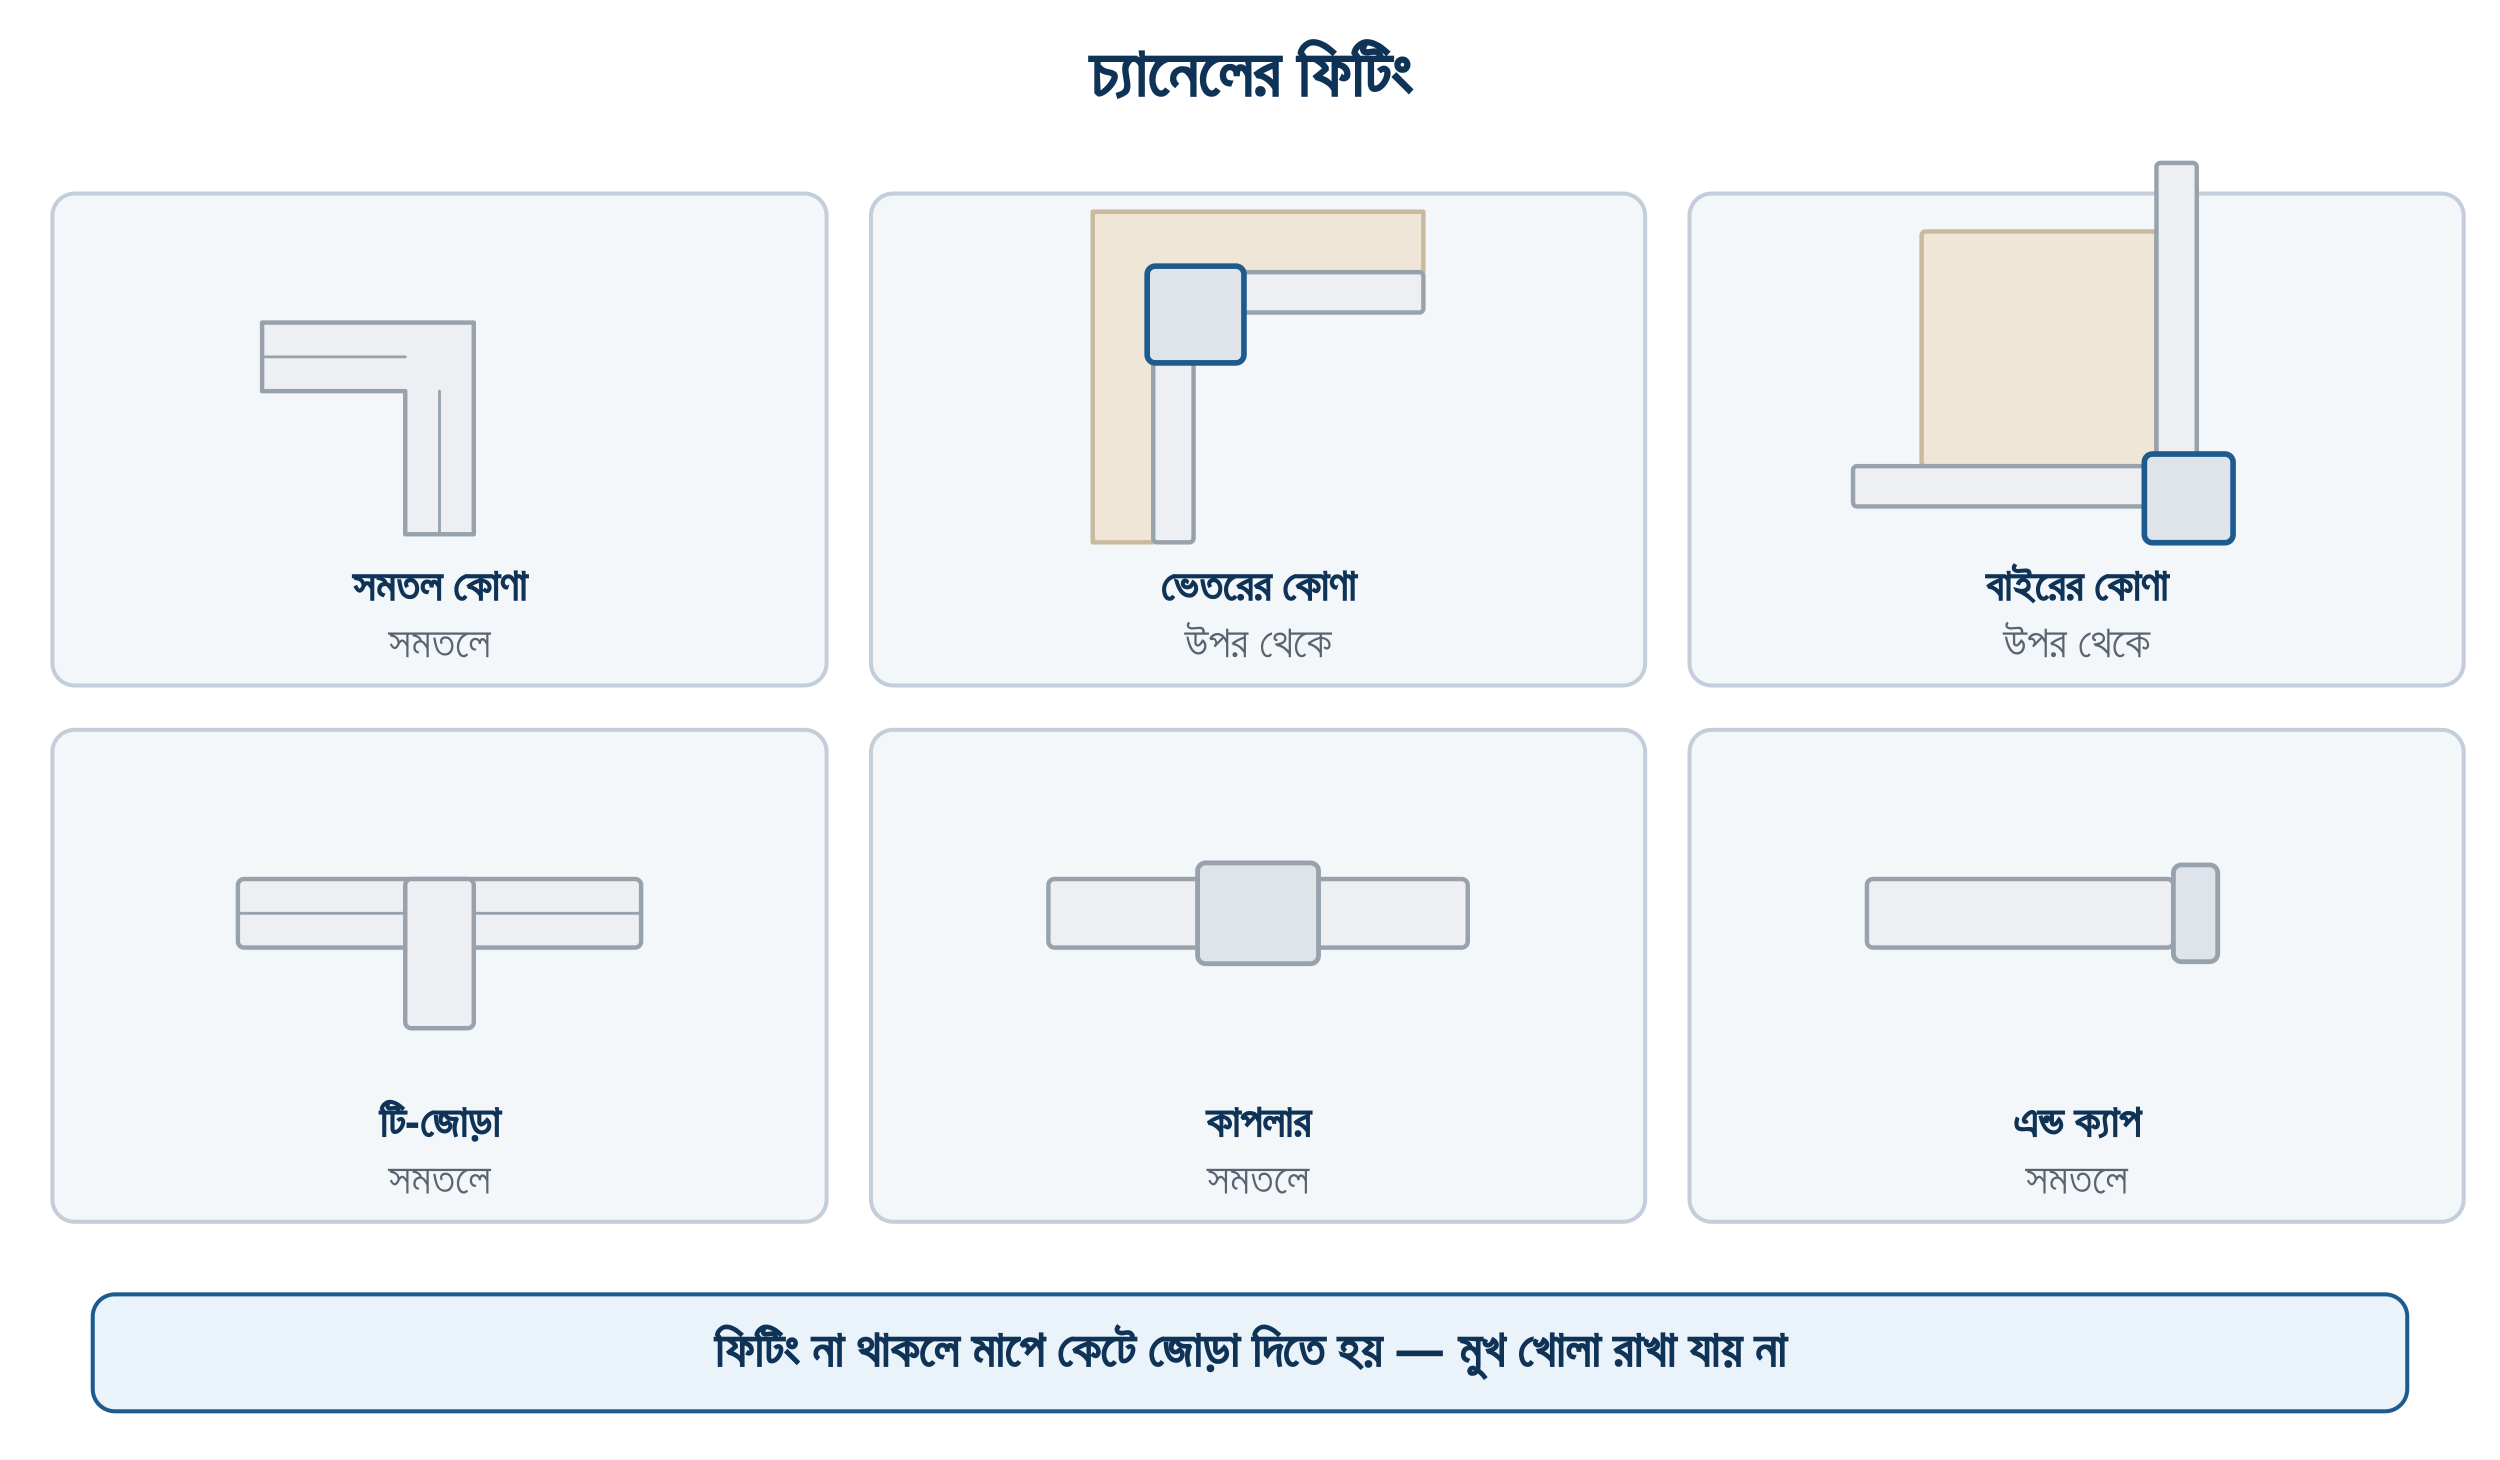
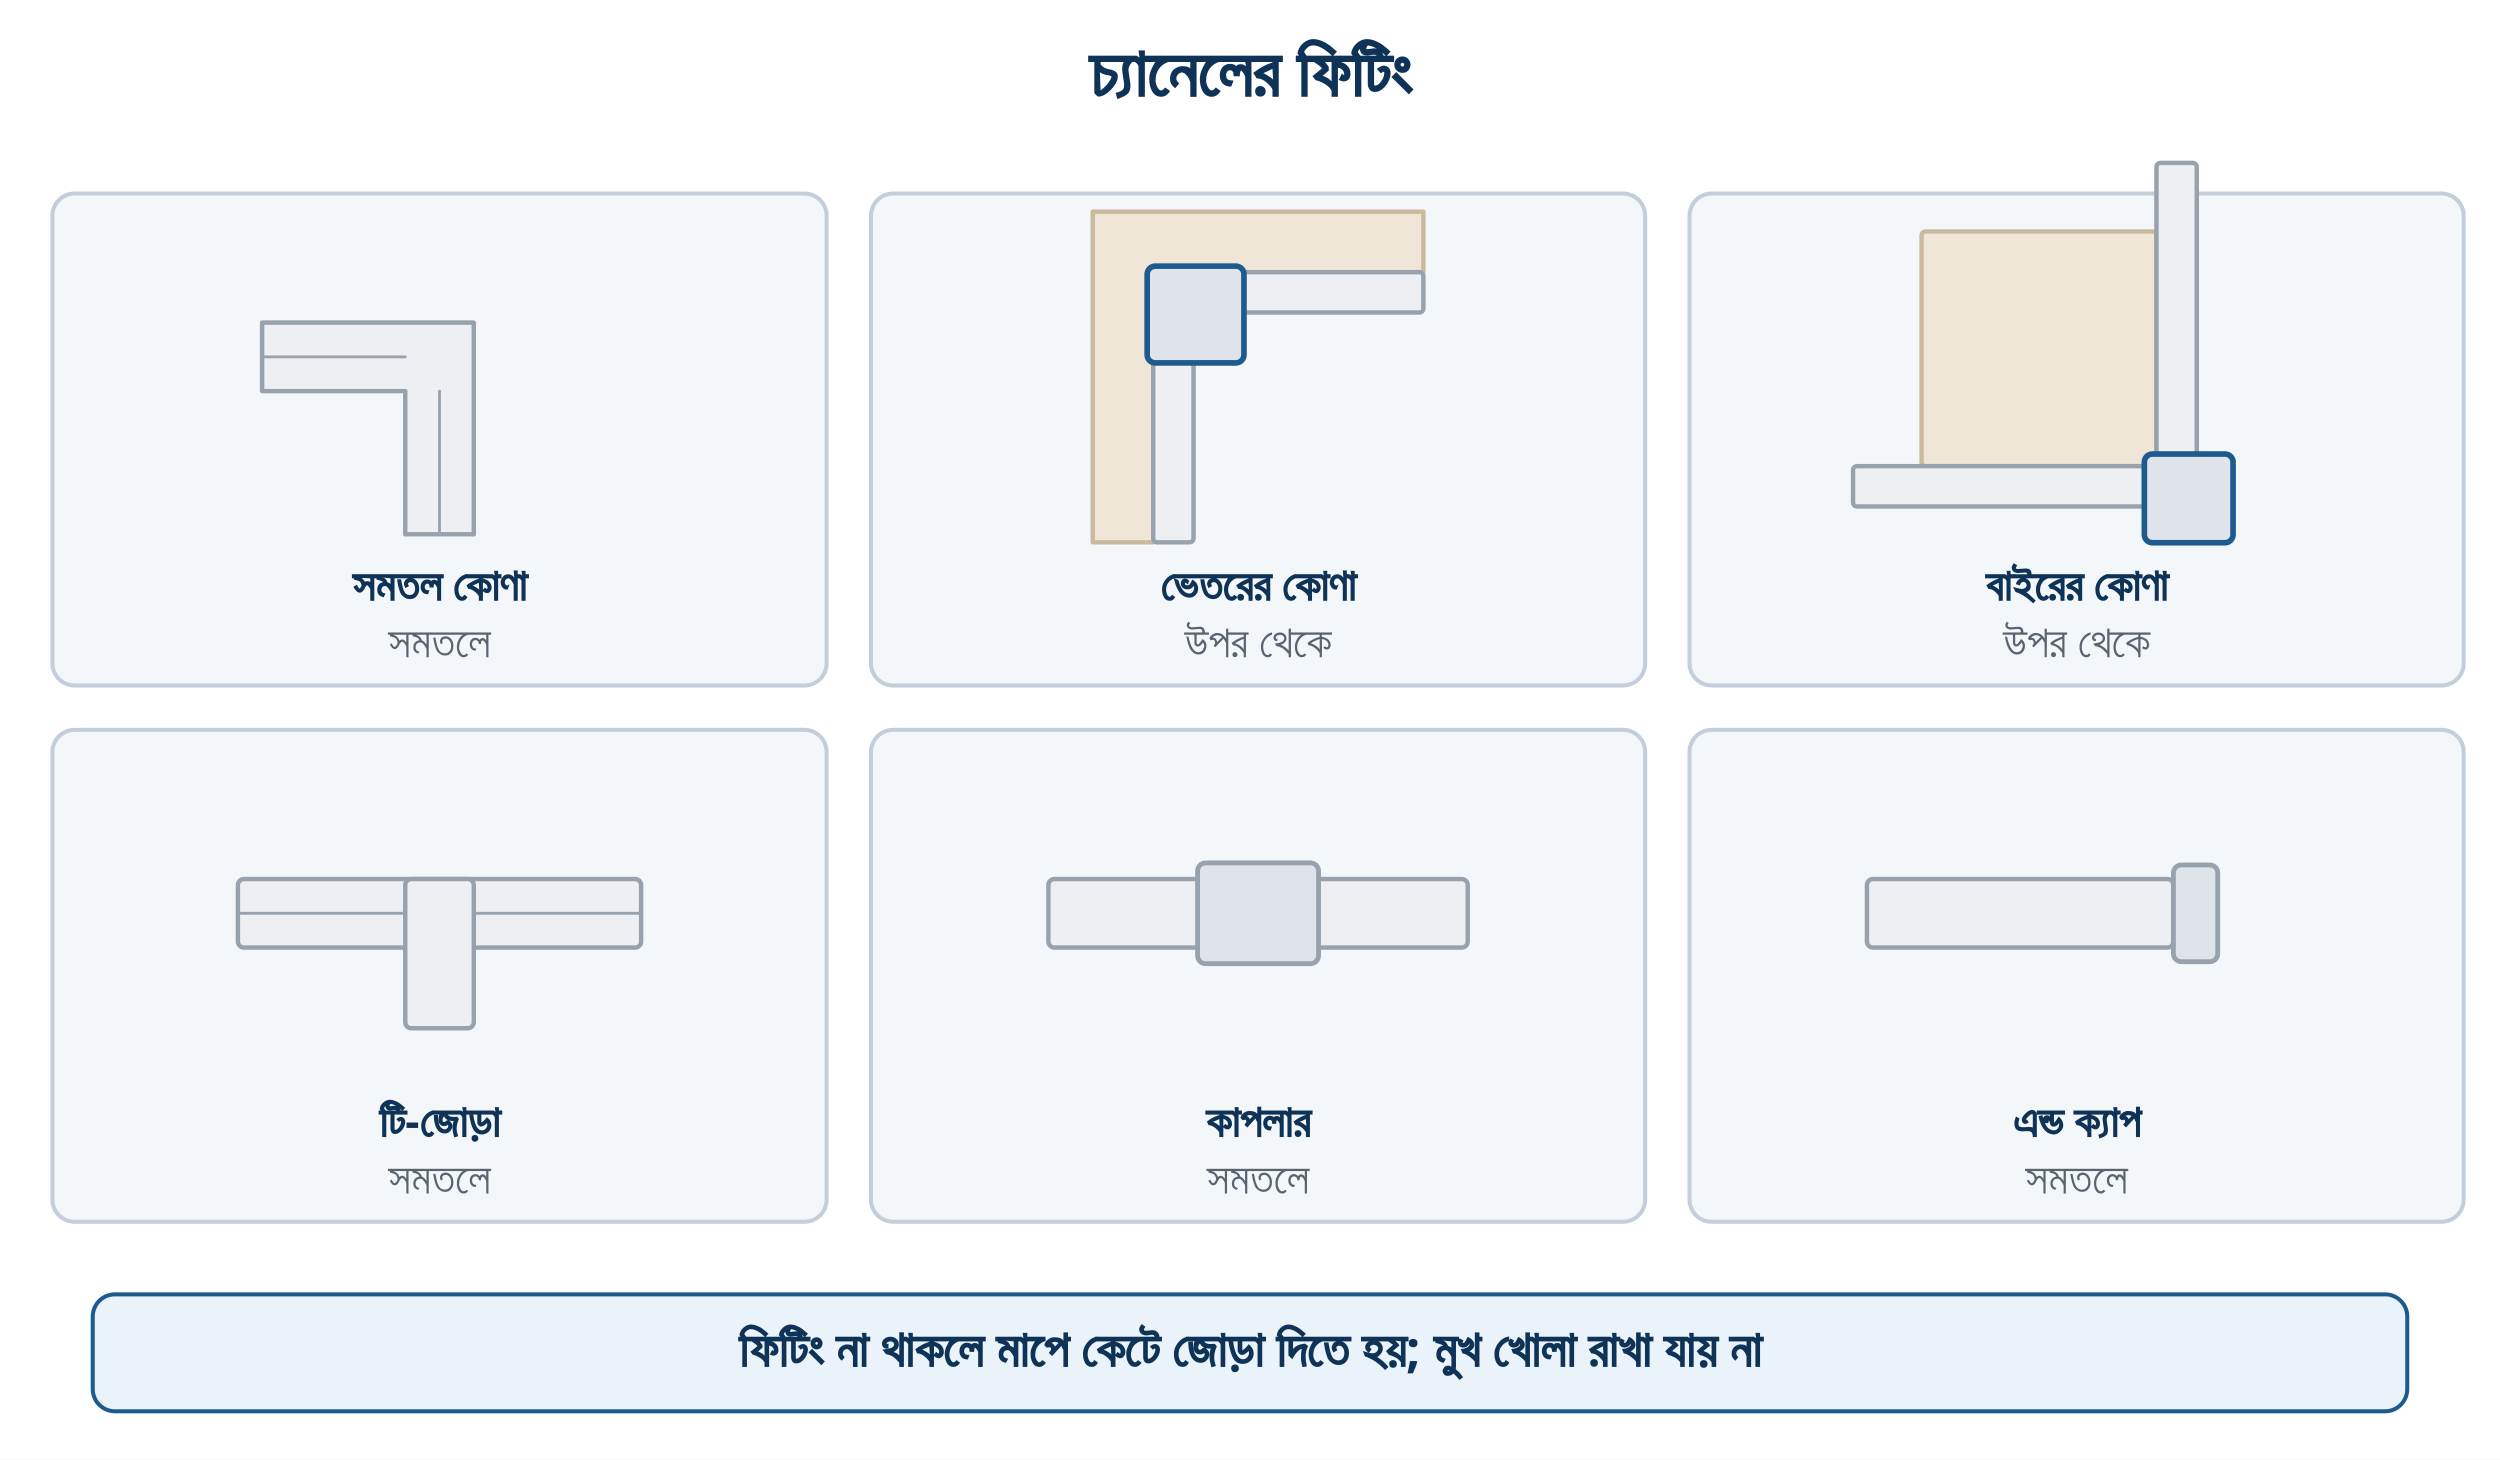
<svg xmlns="http://www.w3.org/2000/svg" width="1240" height="724" viewBox="0 0 1240 724">
  <rect width="1240" height="724" fill="#FFFFFF" />
  <text x="620.0" y="48.0" font-family="Kalpurush" font-size="34" font-weight="700" fill="#0F3357" text-anchor="middle">চ্যানেলের ফিটিং</text>
  <rect x="26.0" y="96.0" width="384.0" height="244.0" rx="11" fill="#F4F7FA" stroke="#C3CEDA" stroke-width="2" />
  <text x="218.0" y="298.0" font-family="Kalpurush" font-size="22" font-weight="700" fill="#0F3357" text-anchor="middle">সমতল কোণা</text>
  <text x="218.0" y="326.0" font-family="Kalpurush" font-size="22" font-weight="400" fill="#5A6470" text-anchor="middle">সমতলে</text>
  <path d="M 130.0 160.0 L 235.0 160.0 L 235.0 265.0 L 201.0 265.0 L 201.0 194.0 L 130.0 194.0 Z" fill="#EDEFF2" stroke="#98A2AC" stroke-width="2.2" stroke-linecap="round" stroke-linejoin="round" />
  <line x1="130.0" y1="177.0" x2="201.0" y2="177.0" stroke="#98A2AC" stroke-width="1.4" stroke-linecap="round" />
  <line x1="218.0" y1="194.0" x2="218.0" y2="265.0" stroke="#98A2AC" stroke-width="1.4" stroke-linecap="round" />
  <rect x="432.0" y="96.0" width="384.0" height="244.0" rx="11" fill="#F4F7FA" stroke="#C3CEDA" stroke-width="2" />
  <text x="624.0" y="298.0" font-family="Kalpurush" font-size="22" font-weight="700" fill="#0F3357" text-anchor="middle">ভেতরের কোণা</text>
  <text x="624.0" y="326.0" font-family="Kalpurush" font-size="22" font-weight="400" fill="#5A6470" text-anchor="middle">উপর থেকে</text>
  <polygon points="542.0,105.0 706.0,105.0 706.0,135.0 572.0,135.0 572.0,269.0 542.0,269.0" fill="#EFE6D8" stroke="#C9B99F" stroke-width="2.2" stroke-linejoin="round" />
  <rect x="572.0" y="135.0" width="134.0" height="20.0" rx="2" fill="#EDEFF2" stroke="#98A2AC" stroke-width="2.2" />
  <rect x="572.0" y="135.0" width="20.0" height="134.0" rx="2" fill="#EDEFF2" stroke="#98A2AC" stroke-width="2.2" />
  <rect x="569.0" y="132.0" width="48.0" height="48.0" rx="4" fill="#DFE4EA" stroke="#1D5B8F" stroke-width="2.8" />
  <rect x="838.0" y="96.0" width="384.0" height="244.0" rx="11" fill="#F4F7FA" stroke="#C3CEDA" stroke-width="2" />
  <text x="1030.0" y="298.0" font-family="Kalpurush" font-size="22" font-weight="700" fill="#0F3357" text-anchor="middle">বাইরের কোণা</text>
  <text x="1030.0" y="326.0" font-family="Kalpurush" font-size="22" font-weight="400" fill="#5A6470" text-anchor="middle">উপর থেকে</text>
  <rect x="953.1" y="114.8" width="116.4" height="116.4" rx="2" fill="#EFE6D8" stroke="#C9B99F" stroke-width="2.2" />
  <rect x="919.1" y="231.2" width="170.4" height="20.0" rx="2" fill="#EDEFF2" stroke="#98A2AC" stroke-width="2.2" />
  <rect x="1069.6" y="80.8" width="20.0" height="170.4" rx="2" fill="#EDEFF2" stroke="#98A2AC" stroke-width="2.2" />
  <rect x="1063.6" y="225.2" width="44.0" height="44.0" rx="4" fill="#DFE4EA" stroke="#1D5B8F" stroke-width="2.8" />
  <rect x="26.0" y="362.0" width="384.0" height="244.0" rx="11" fill="#F4F7FA" stroke="#C3CEDA" stroke-width="2" />
  <text x="218.0" y="564.0" font-family="Kalpurush" font-size="22" font-weight="700" fill="#0F3357" text-anchor="middle">টি-জোড়া</text>
  <text x="218.0" y="592.0" font-family="Kalpurush" font-size="22" font-weight="400" fill="#5A6470" text-anchor="middle">সমতলে</text>
  <rect x="118.0" y="436.0" width="200.0" height="34.0" rx="3" fill="#EDEFF2" stroke="#98A2AC" stroke-width="2.2" />
  <rect x="201.0" y="436.0" width="34.0" height="74.0" rx="3" fill="#EDEFF2" stroke="#98A2AC" stroke-width="2.2" />
  <line x1="118.0" y1="453.0" x2="201.0" y2="453.0" stroke="#98A2AC" stroke-width="1.4" stroke-linecap="round" />
  <line x1="235.0" y1="453.0" x2="318.0" y2="453.0" stroke="#98A2AC" stroke-width="1.4" stroke-linecap="round" />
  <rect x="432.0" y="362.0" width="384.0" height="244.0" rx="11" fill="#F4F7FA" stroke="#C3CEDA" stroke-width="2" />
  <text x="624.0" y="564.0" font-family="Kalpurush" font-size="22" font-weight="700" fill="#0F3357" text-anchor="middle">কাপলার</text>
  <text x="624.0" y="592.0" font-family="Kalpurush" font-size="22" font-weight="400" fill="#5A6470" text-anchor="middle">সমতলে</text>
  <rect x="520.0" y="436.0" width="96.0" height="34.0" rx="3" fill="#EDEFF2" stroke="#98A2AC" stroke-width="2.2" />
  <rect x="632.0" y="436.0" width="96.0" height="34.0" rx="3" fill="#EDEFF2" stroke="#98A2AC" stroke-width="2.2" />
  <rect x="594.0" y="428.0" width="60.0" height="50.0" rx="4" fill="#DFE4EA" stroke="#98A2AC" stroke-width="2.4" />
  <rect x="838.0" y="362.0" width="384.0" height="244.0" rx="11" fill="#F4F7FA" stroke="#C3CEDA" stroke-width="2" />
  <text x="1030.0" y="564.0" font-family="Kalpurush" font-size="22" font-weight="700" fill="#0F3357" text-anchor="middle">এন্ড ক্যাপ</text>
  <text x="1030.0" y="592.0" font-family="Kalpurush" font-size="22" font-weight="400" fill="#5A6470" text-anchor="middle">সমতলে</text>
  <rect x="926.0" y="436.0" width="152.0" height="34.0" rx="3" fill="#EDEFF2" stroke="#98A2AC" stroke-width="2.2" />
  <rect x="1078.0" y="429.0" width="22.0" height="48.0" rx="4" fill="#DFE4EA" stroke="#98A2AC" stroke-width="2.4" />
  <rect x="46.0" y="642.0" width="1148.0" height="58.0" rx="11" fill="#EAF2FA" stroke="#1D5B8F" stroke-width="2" />
-   <text x="620.0" y="678.0" font-family="Kalpurush" font-size="25" font-weight="700" fill="#0F3357" text-anchor="middle">ফিটিং না থাকলে মাপে কেটে জোড়া দিতে হয় — মুখ খোলা রাখা যায় না</text>
+   <text x="620.0" y="678.0" font-family="Kalpurush" font-size="25" font-weight="700" fill="#0F3357" text-anchor="middle">ফিটিং না থাকলে মাপে কেটে জোড়া দিতে হয়; মুখ খোলা রাখা যায় না</text>
</svg>
